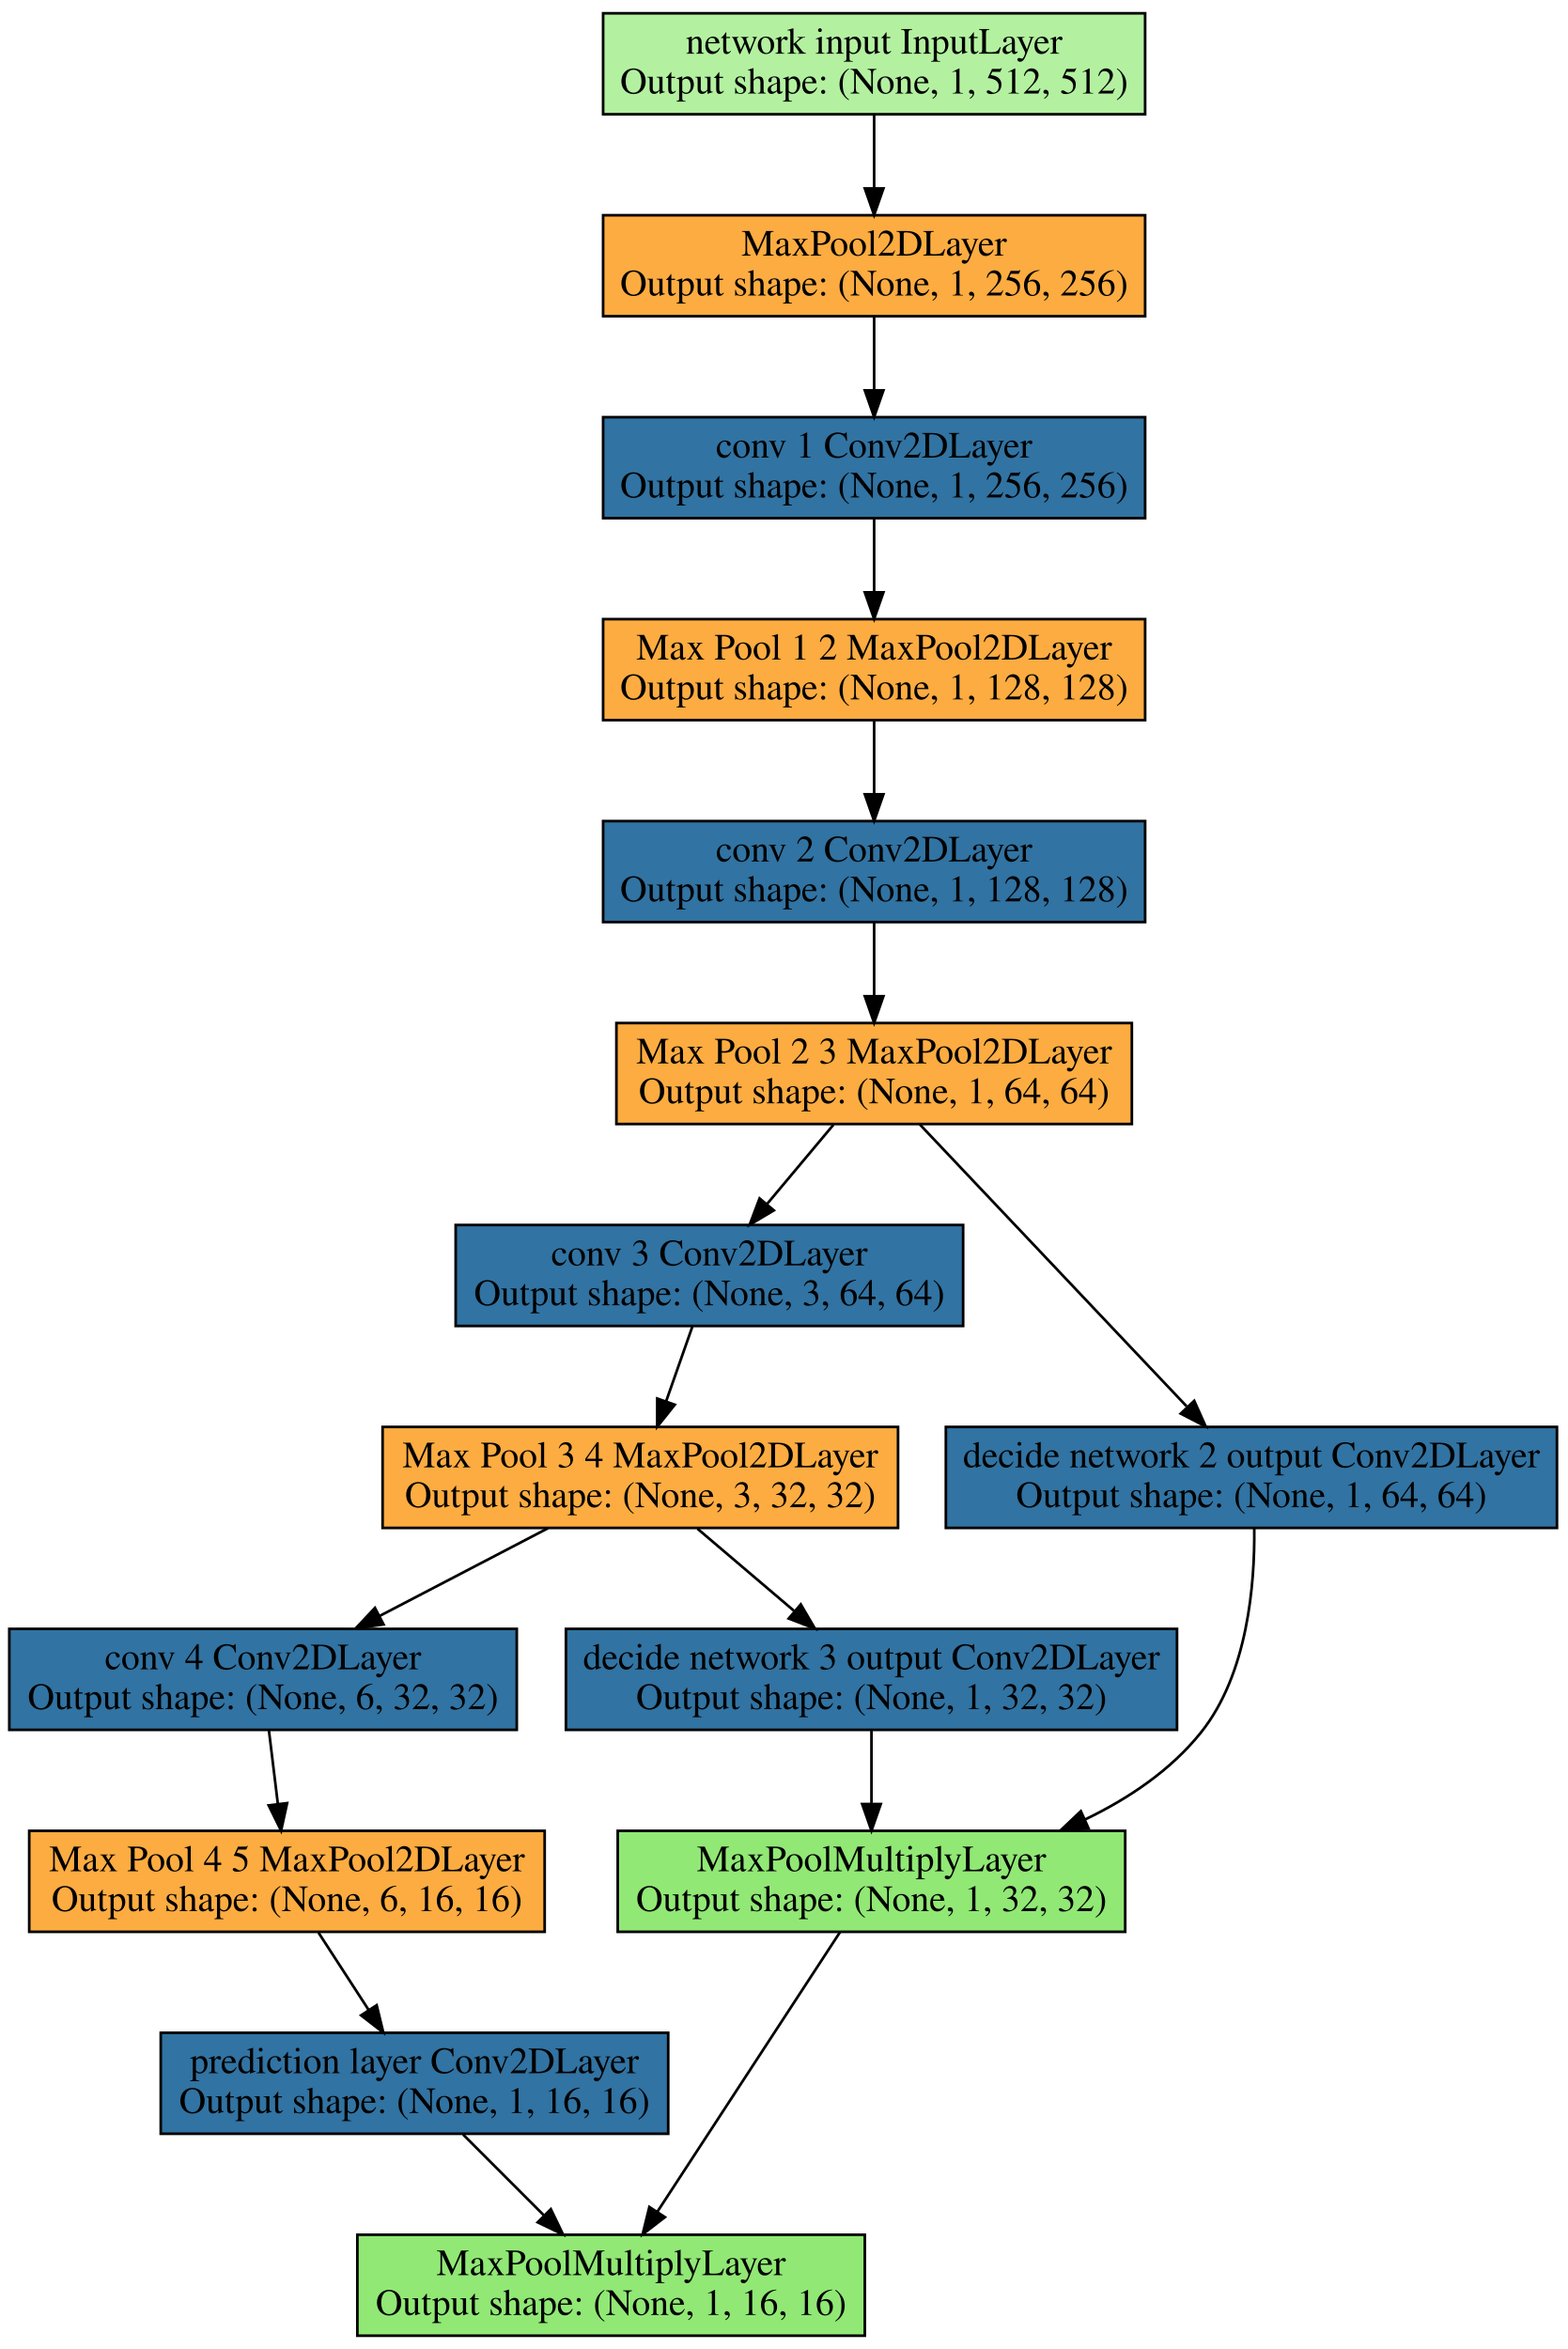
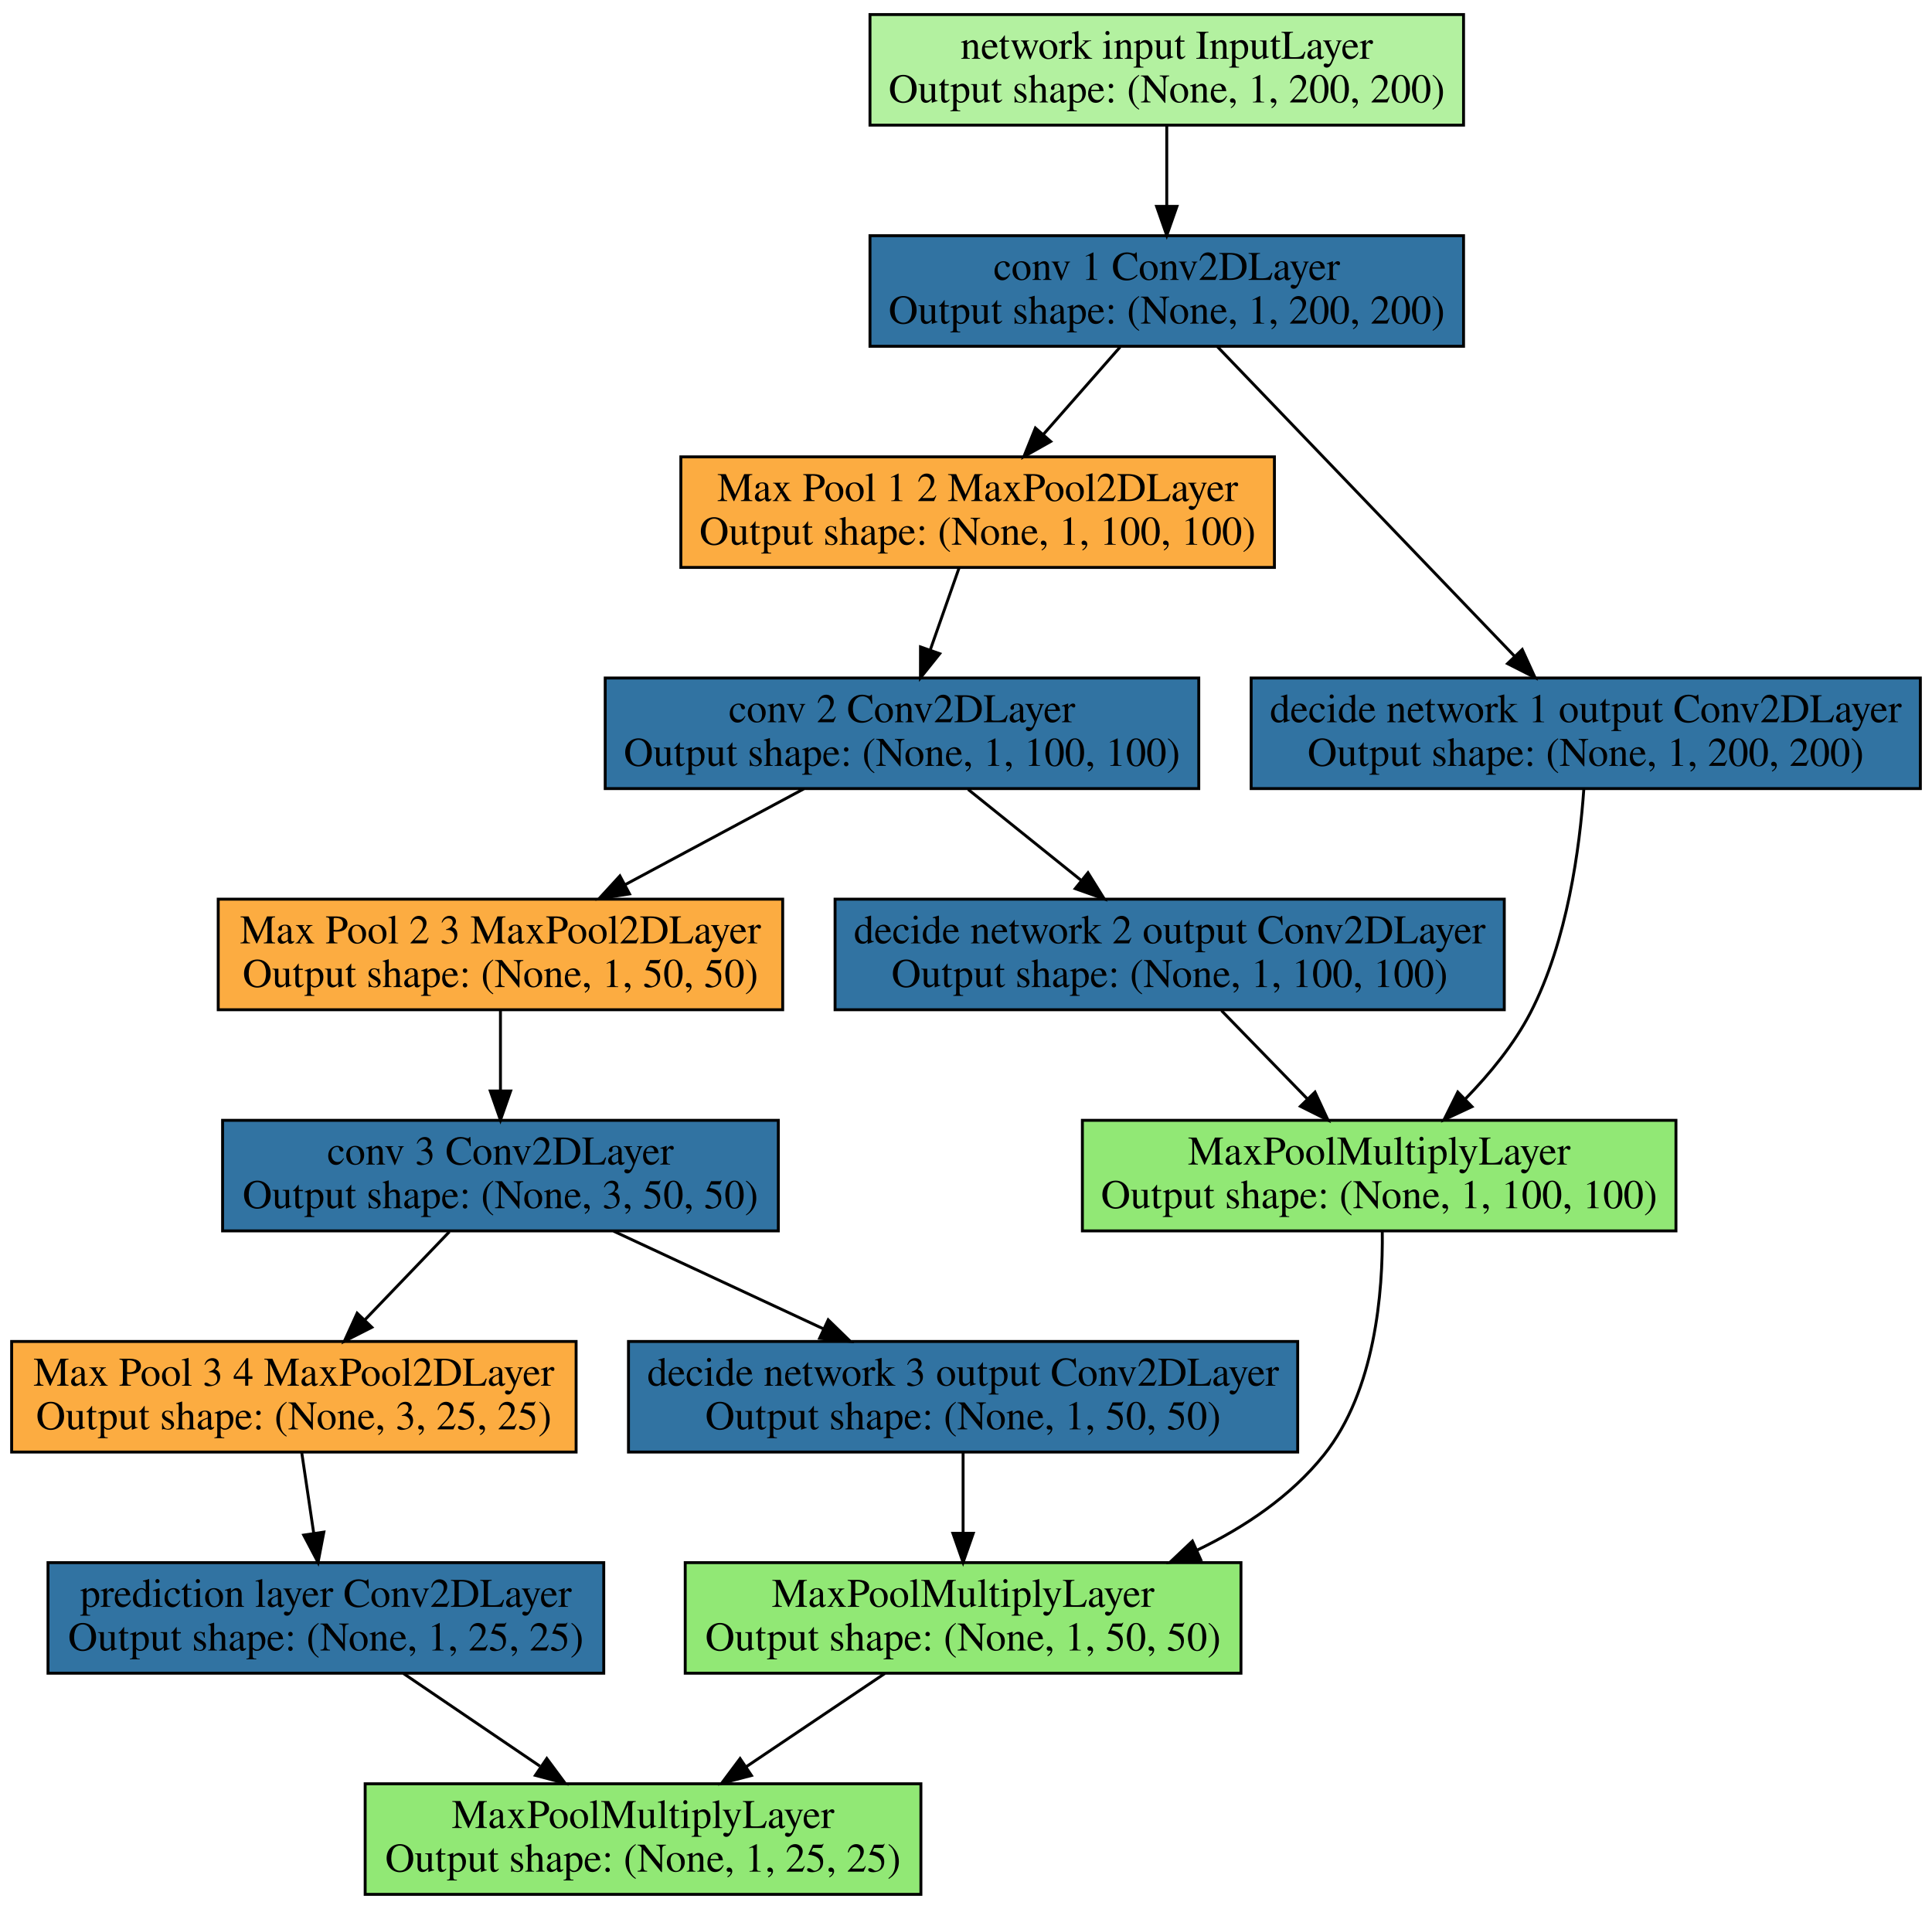
- <svg xmlns="http://www.w3.org/2000/svg" width="590pt" height="884pt" viewBox="0.00 0.00 590.00 884.00">
-   <g id="graph0" class="graph" transform="scale(1 1) rotate(0) translate(4 880)">
-     <polygon fill="white" stroke="white" points="-4,5 -4,-880 587,-880 587,5 -4,5" />
+ <svg xmlns="http://www.w3.org/2000/svg" width="664pt" height="656pt" viewBox="0.00 0.00 664.00 656.00">
+   <g id="graph0" class="graph" transform="scale(1 1) rotate(0) translate(4 652)">
+     <polygon fill="white" stroke="white" points="-4,5 -4,-652 661,-652 661,5 -4,5" />
    <g id="node1" class="node">
-       <polygon fill="#fcac41" stroke="black" points="228,-457 228,-495 422,-495 422,-457 228,-457" />
-       <text text-anchor="middle" x="325" y="-479.8" font-family="Times,serif" font-size="14.00">Max Pool 2 3 MaxPool2DLayer</text>
-       <text text-anchor="middle" x="325" y="-464.8" font-family="Times,serif" font-size="14.00">Output shape: (None, 1, 64, 64)</text>
+       <polygon fill="#fcac41" stroke="black" points="71,-305 71,-343 265,-343 265,-305 71,-305" />
+       <text text-anchor="middle" x="168" y="-327.8" font-family="Times,serif" font-size="14.00">Max Pool 2 3 MaxPool2DLayer</text>
+       <text text-anchor="middle" x="168" y="-312.8" font-family="Times,serif" font-size="14.00">Output shape: (None, 1, 50, 50)</text>
+     </g>
+     <g id="node5" class="node">
+       <polygon fill="#3173a2" stroke="black" points="72.5,-229 72.5,-267 263.5,-267 263.5,-229 72.5,-229" />
+       <text text-anchor="middle" x="168" y="-251.8" font-family="Times,serif" font-size="14.00">conv 3 Conv2DLayer</text>
+       <text text-anchor="middle" x="168" y="-236.8" font-family="Times,serif" font-size="14.00">Output shape: (None, 3, 50, 50)</text>
+     </g>
+     <g id="edge5" class="edge">
+       <path fill="none" stroke="black" d="M168,-304.708C168,-296.464 168,-286.538 168,-277.362" />
+       <polygon fill="black" stroke="black" points="171.5,-277.082 168,-267.082 164.5,-277.082 171.5,-277.082" />
+     </g>
+     <g id="node2" class="node">
+       <polygon fill="#3173a2" stroke="black" points="204,-381 204,-419 408,-419 408,-381 204,-381" />
+       <text text-anchor="middle" x="306" y="-403.8" font-family="Times,serif" font-size="14.00">conv 2 Conv2DLayer</text>
+       <text text-anchor="middle" x="306" y="-388.8" font-family="Times,serif" font-size="14.00">Output shape: (None, 1, 100, 100)</text>
+     </g>
+     <g id="edge4" class="edge">
+       <path fill="none" stroke="black" d="M272.241,-380.898C253.697,-370.953 230.509,-358.52 210.715,-347.905" />
+       <polygon fill="black" stroke="black" points="212.355,-344.813 201.888,-343.172 209.047,-350.982 212.355,-344.813" />
+     </g>
+     <g id="node13" class="node">
+       <polygon fill="#3173a2" stroke="black" points="283,-305 283,-343 513,-343 513,-305 283,-305" />
+       <text text-anchor="middle" x="398" y="-327.8" font-family="Times,serif" font-size="14.00">decide network 2 output Conv2DLayer</text>
+       <text text-anchor="middle" x="398" y="-312.8" font-family="Times,serif" font-size="14.00">Output shape: (None, 1, 100, 100)</text>
+     </g>
+     <g id="edge9" class="edge">
+       <path fill="none" stroke="black" d="M328.742,-380.708C340.44,-371.299 354.861,-359.699 367.51,-349.525" />
+       <polygon fill="black" stroke="black" points="369.922,-352.077 375.52,-343.082 365.534,-346.622 369.922,-352.077" />
+     </g>
+     <g id="node3" class="node">
+       <polygon fill="#fcac41" stroke="black" points="0,-153 0,-191 194,-191 194,-153 0,-153" />
+       <text text-anchor="middle" x="97" y="-175.8" font-family="Times,serif" font-size="14.00">Max Pool 3 4 MaxPool2DLayer</text>
+       <text text-anchor="middle" x="97" y="-160.8" font-family="Times,serif" font-size="14.00">Output shape: (None, 3, 25, 25)</text>
+     </g>
+     <g id="node8" class="node">
+       <polygon fill="#3173a2" stroke="black" points="12.5,-77 12.5,-115 203.5,-115 203.5,-77 12.5,-77" />
+       <text text-anchor="middle" x="108" y="-99.8" font-family="Times,serif" font-size="14.00">prediction layer Conv2DLayer</text>
+       <text text-anchor="middle" x="108" y="-84.8" font-family="Times,serif" font-size="14.00">Output shape: (None, 1, 25, 25)</text>
+     </g>
+     <g id="edge7" class="edge">
+       <path fill="none" stroke="black" d="M99.719,-152.708C100.958,-144.374 102.452,-134.322 103.828,-125.063" />
+       <polygon fill="black" stroke="black" points="107.304,-125.488 105.312,-115.082 100.38,-124.458 107.304,-125.488" />
+     </g>
+     <g id="node4" class="node">
+       <polygon fill="#91e875" stroke="black" points="121.5,-1 121.5,-39 312.5,-39 312.5,-1 121.5,-1" />
+       <text text-anchor="middle" x="217" y="-23.8" font-family="Times,serif" font-size="14.00">MaxPoolMultiplyLayer</text>
+       <text text-anchor="middle" x="217" y="-8.8" font-family="Times,serif" font-size="14.00">Output shape: (None, 1, 25, 25)</text>
+     </g>
+     <g id="edge6" class="edge">
+       <path fill="none" stroke="black" d="M150.449,-228.708C141.68,-219.567 130.926,-208.36 121.37,-198.4" />
+       <polygon fill="black" stroke="black" points="123.798,-195.874 114.349,-191.082 118.746,-200.721 123.798,-195.874" />
+     </g>
+     <g id="node9" class="node">
+       <polygon fill="#3173a2" stroke="black" points="212,-153 212,-191 442,-191 442,-153 212,-153" />
+       <text text-anchor="middle" x="327" y="-175.8" font-family="Times,serif" font-size="14.00">decide network 3 output Conv2DLayer</text>
+       <text text-anchor="middle" x="327" y="-160.8" font-family="Times,serif" font-size="14.00">Output shape: (None, 1, 50, 50)</text>
+     </g>
+     <g id="edge8" class="edge">
+       <path fill="none" stroke="black" d="M206.896,-228.898C228.632,-218.781 255.904,-206.089 278.964,-195.356" />
+       <polygon fill="black" stroke="black" points="280.641,-198.436 288.231,-191.044 277.687,-192.09 280.641,-198.436" />
+     </g>
+     <g id="node6" class="node">
+       <polygon fill="#3173a2" stroke="black" points="295,-533 295,-571 499,-571 499,-533 295,-533" />
+       <text text-anchor="middle" x="397" y="-555.8" font-family="Times,serif" font-size="14.00">conv 1 Conv2DLayer</text>
+       <text text-anchor="middle" x="397" y="-540.8" font-family="Times,serif" font-size="14.00">Output shape: (None, 1, 200, 200)</text>
+     </g>
+     <g id="node10" class="node">
+       <polygon fill="#fcac41" stroke="black" points="230,-457 230,-495 434,-495 434,-457 230,-457" />
+       <text text-anchor="middle" x="332" y="-479.8" font-family="Times,serif" font-size="14.00">Max Pool 1 2 MaxPool2DLayer</text>
+       <text text-anchor="middle" x="332" y="-464.8" font-family="Times,serif" font-size="14.00">Output shape: (None, 1, 100, 100)</text>
+     </g>
+     <g id="edge2" class="edge">
+       <path fill="none" stroke="black" d="M380.933,-532.708C372.983,-523.657 363.252,-512.579 354.568,-502.693" />
+       <polygon fill="black" stroke="black" points="357.112,-500.285 347.883,-495.082 351.852,-504.905 357.112,-500.285" />
+     </g>
+     <g id="node11" class="node">
+       <polygon fill="#3173a2" stroke="black" points="426,-381 426,-419 656,-419 656,-381 426,-381" />
+       <text text-anchor="middle" x="541" y="-403.8" font-family="Times,serif" font-size="14.00">decide network 1 output Conv2DLayer</text>
+       <text text-anchor="middle" x="541" y="-388.8" font-family="Times,serif" font-size="14.00">Output shape: (None, 1, 200, 200)</text>
+     </g>
+     <g id="edge10" class="edge">
+       <path fill="none" stroke="black" d="M414.37,-532.906C439.885,-506.328 487.605,-456.62 516.62,-426.396" />
+       <polygon fill="black" stroke="black" points="519.168,-428.795 523.569,-419.158 514.118,-423.948 519.168,-428.795" />
+     </g>
+     <g id="node7" class="node">
+       <polygon fill="#91e875" stroke="black" points="231.5,-77 231.5,-115 422.5,-115 422.5,-77 231.5,-77" />
+       <text text-anchor="middle" x="327" y="-99.8" font-family="Times,serif" font-size="14.00">MaxPoolMultiplyLayer</text>
+       <text text-anchor="middle" x="327" y="-84.8" font-family="Times,serif" font-size="14.00">Output shape: (None, 1, 50, 50)</text>
+     </g>
+     <g id="edge16" class="edge">
+       <path fill="none" stroke="black" d="M300.091,-76.898C285.708,-67.222 267.823,-55.19 252.334,-44.77" />
+       <polygon fill="black" stroke="black" points="254.263,-41.85 244.012,-39.172 250.356,-47.658 254.263,-41.85" />
+     </g>
+     <g id="edge15" class="edge">
+       <path fill="none" stroke="black" d="M134.664,-76.898C148.784,-67.312 166.311,-55.413 181.561,-45.06" />
+       <polygon fill="black" stroke="black" points="183.926,-47.685 190.233,-39.172 179.994,-41.893 183.926,-47.685" />
+     </g>
+     <g id="edge13" class="edge">
+       <path fill="none" stroke="black" d="M327,-152.708C327,-144.464 327,-134.538 327,-125.362" />
+       <polygon fill="black" stroke="black" points="330.5,-125.082 327,-115.082 323.5,-125.082 330.5,-125.082" />
+     </g>
+     <g id="edge3" class="edge">
+       <path fill="none" stroke="black" d="M325.573,-456.708C322.613,-448.284 319.037,-438.105 315.755,-428.765" />
+       <polygon fill="black" stroke="black" points="318.97,-427.356 312.353,-419.082 312.366,-429.677 318.97,-427.356" />
+     </g>
+     <g id="node12" class="node">
+       <polygon fill="#91e875" stroke="black" points="368,-229 368,-267 572,-267 572,-229 368,-229" />
+       <text text-anchor="middle" x="470" y="-251.8" font-family="Times,serif" font-size="14.00">MaxPoolMultiplyLayer</text>
+       <text text-anchor="middle" x="470" y="-236.8" font-family="Times,serif" font-size="14.00">Output shape: (None, 1, 100, 100)</text>
+     </g>
+     <g id="edge12" class="edge">
+       <path fill="none" stroke="black" d="M540.338,-380.866C538.958,-360.989 534.751,-328.65 522,-304 516.396,-293.167 508.021,-282.96 499.62,-274.349" />
+       <polygon fill="black" stroke="black" points="501.905,-271.688 492.3,-267.216 497.02,-276.702 501.905,-271.688" />
+     </g>
+     <g id="edge14" class="edge">
+       <path fill="none" stroke="black" d="M471.071,-228.859C471.328,-208.075 468.666,-174.054 451,-152 439.633,-137.81 423.845,-127.176 407.336,-119.244" />
+       <polygon fill="black" stroke="black" points="408.67,-116.007 398.113,-115.111 405.807,-122.395 408.67,-116.007" />
+     </g>
+     <g id="edge11" class="edge">
+       <path fill="none" stroke="black" d="M415.798,-304.708C424.691,-295.567 435.596,-284.36 445.286,-274.4" />
+       <polygon fill="black" stroke="black" points="447.942,-276.69 452.407,-267.082 442.925,-271.808 447.942,-276.69" />
    </g>
    <g id="node14" class="node">
-       <polygon fill="#3173a2" stroke="black" points="167.5,-381 167.5,-419 358.5,-419 358.5,-381 167.5,-381" />
-       <text text-anchor="middle" x="263" y="-403.8" font-family="Times,serif" font-size="14.00">conv 3 Conv2DLayer</text>
-       <text text-anchor="middle" x="263" y="-388.8" font-family="Times,serif" font-size="14.00">Output shape: (None, 3, 64, 64)</text>
-     </g>
-     <g id="edge6" class="edge">
-       <path fill="none" stroke="black" d="M309.674,-456.708C302.166,-447.747 292.993,-436.799 284.773,-426.987" />
-       <polygon fill="black" stroke="black" points="287.255,-424.499 278.15,-419.082 281.889,-428.995 287.255,-424.499" />
-     </g>
-     <g id="node4" class="node">
-       <polygon fill="#3173a2" stroke="black" points="352,-305 352,-343 582,-343 582,-305 352,-305" />
-       <text text-anchor="middle" x="467" y="-327.8" font-family="Times,serif" font-size="14.00">decide network 2 output Conv2DLayer</text>
-       <text text-anchor="middle" x="467" y="-312.8" font-family="Times,serif" font-size="14.00">Output shape: (None, 1, 64, 64)</text>
-     </g>
-     <g id="edge12" class="edge">
-       <path fill="none" stroke="black" d="M342.129,-456.906C367.183,-430.441 413.948,-381.041 442.594,-350.781" />
-       <polygon fill="black" stroke="black" points="445.478,-352.826 449.811,-343.158 440.394,-348.014 445.478,-352.826" />
-     </g>
-     <g id="node2" class="node">
-       <polygon fill="#3173a2" stroke="black" points="-0.5,-229 -0.5,-267 190.5,-267 190.5,-229 -0.5,-229" />
-       <text text-anchor="middle" x="95" y="-251.8" font-family="Times,serif" font-size="14.00">conv 4 Conv2DLayer</text>
-       <text text-anchor="middle" x="95" y="-236.8" font-family="Times,serif" font-size="14.00">Output shape: (None, 6, 32, 32)</text>
-     </g>
-     <g id="node9" class="node">
-       <polygon fill="#fcac41" stroke="black" points="7,-153 7,-191 201,-191 201,-153 7,-153" />
-       <text text-anchor="middle" x="104" y="-175.8" font-family="Times,serif" font-size="14.00">Max Pool 4 5 MaxPool2DLayer</text>
-       <text text-anchor="middle" x="104" y="-160.8" font-family="Times,serif" font-size="14.00">Output shape: (None, 6, 16, 16)</text>
-     </g>
-     <g id="edge9" class="edge">
-       <path fill="none" stroke="black" d="M97.225,-228.708C98.238,-220.374 99.461,-210.322 100.587,-201.063" />
-       <polygon fill="black" stroke="black" points="104.068,-201.431 101.801,-191.082 97.119,-200.586 104.068,-201.431" />
-     </g>
-     <g id="node3" class="node">
-       <polygon fill="#3173a2" stroke="black" points="209,-229 209,-267 439,-267 439,-229 209,-229" />
-       <text text-anchor="middle" x="324" y="-251.8" font-family="Times,serif" font-size="14.00">decide network 3 output Conv2DLayer</text>
-       <text text-anchor="middle" x="324" y="-236.8" font-family="Times,serif" font-size="14.00">Output shape: (None, 1, 32, 32)</text>
-     </g>
-     <g id="node5" class="node">
-       <polygon fill="#91e875" stroke="black" points="228.5,-153 228.5,-191 419.5,-191 419.5,-153 228.5,-153" />
-       <text text-anchor="middle" x="324" y="-175.8" font-family="Times,serif" font-size="14.00">MaxPoolMultiplyLayer</text>
-       <text text-anchor="middle" x="324" y="-160.8" font-family="Times,serif" font-size="14.00">Output shape: (None, 1, 32, 32)</text>
-     </g>
-     <g id="edge13" class="edge">
-       <path fill="none" stroke="black" d="M324,-228.708C324,-220.464 324,-210.538 324,-201.362" />
-       <polygon fill="black" stroke="black" points="327.5,-201.082 324,-191.082 320.5,-201.082 327.5,-201.082" />
-     </g>
-     <g id="edge14" class="edge">
-       <path fill="none" stroke="black" d="M468.071,-304.859C468.328,-284.075 465.666,-250.054 448,-228 436.633,-213.81 420.845,-203.176 404.336,-195.244" />
-       <polygon fill="black" stroke="black" points="405.67,-192.007 395.113,-191.111 402.807,-198.395 405.67,-192.007" />
-     </g>
-     <g id="node7" class="node">
-       <polygon fill="#91e875" stroke="black" points="130.5,-1 130.5,-39 321.5,-39 321.5,-1 130.5,-1" />
-       <text text-anchor="middle" x="226" y="-23.8" font-family="Times,serif" font-size="14.00">MaxPoolMultiplyLayer</text>
-       <text text-anchor="middle" x="226" y="-8.8" font-family="Times,serif" font-size="14.00">Output shape: (None, 1, 16, 16)</text>
-     </g>
-     <g id="edge16" class="edge">
-       <path fill="none" stroke="black" d="M312.179,-152.906C295.035,-126.666 263.162,-77.88 243.351,-47.558" />
-       <polygon fill="black" stroke="black" points="246.263,-45.615 237.863,-39.158 240.402,-49.444 246.263,-45.615" />
-     </g>
-     <g id="node6" class="node">
-       <polygon fill="#fcac41" stroke="black" points="140,-305 140,-343 334,-343 334,-305 140,-305" />
-       <text text-anchor="middle" x="237" y="-327.8" font-family="Times,serif" font-size="14.00">Max Pool 3 4 MaxPool2DLayer</text>
-       <text text-anchor="middle" x="237" y="-312.8" font-family="Times,serif" font-size="14.00">Output shape: (None, 3, 32, 32)</text>
-     </g>
-     <g id="edge8" class="edge">
-       <path fill="none" stroke="black" d="M202.263,-304.898C183.181,-294.953 159.321,-282.52 138.953,-271.905" />
-       <polygon fill="black" stroke="black" points="140.356,-268.69 129.871,-267.172 137.121,-274.897 140.356,-268.69" />
-     </g>
-     <g id="edge11" class="edge">
-       <path fill="none" stroke="black" d="M258.506,-304.708C269.463,-295.388 282.946,-283.92 294.825,-273.816" />
-       <polygon fill="black" stroke="black" points="297.392,-276.227 302.742,-267.082 292.857,-270.895 297.392,-276.227" />
-     </g>
-     <g id="node8" class="node">
-       <polygon fill="#b3f1a0" stroke="black" points="223,-837 223,-875 427,-875 427,-837 223,-837" />
-       <text text-anchor="middle" x="325" y="-859.8" font-family="Times,serif" font-size="14.00">network input InputLayer</text>
-       <text text-anchor="middle" x="325" y="-844.8" font-family="Times,serif" font-size="14.00">Output shape: (None, 1, 512, 512)</text>
-     </g>
-     <g id="node11" class="node">
-       <polygon fill="#fcac41" stroke="black" points="223,-761 223,-799 427,-799 427,-761 223,-761" />
-       <text text-anchor="middle" x="325" y="-783.8" font-family="Times,serif" font-size="14.00">MaxPool2DLayer</text>
-       <text text-anchor="middle" x="325" y="-768.8" font-family="Times,serif" font-size="14.00">Output shape: (None, 1, 256, 256)</text>
+       <polygon fill="#b3f1a0" stroke="black" points="295,-609 295,-647 499,-647 499,-609 295,-609" />
+       <text text-anchor="middle" x="397" y="-631.8" font-family="Times,serif" font-size="14.00">network input InputLayer</text>
+       <text text-anchor="middle" x="397" y="-616.8" font-family="Times,serif" font-size="14.00">Output shape: (None, 1, 200, 200)</text>
    </g>
    <g id="edge1" class="edge">
-       <path fill="none" stroke="black" d="M325,-836.708C325,-828.464 325,-818.538 325,-809.362" />
-       <polygon fill="black" stroke="black" points="328.5,-809.082 325,-799.082 321.5,-809.082 328.5,-809.082" />
-     </g>
-     <g id="node15" class="node">
-       <polygon fill="#3173a2" stroke="black" points="56.5,-77 56.5,-115 247.5,-115 247.5,-77 56.5,-77" />
-       <text text-anchor="middle" x="152" y="-99.8" font-family="Times,serif" font-size="14.00">prediction layer Conv2DLayer</text>
-       <text text-anchor="middle" x="152" y="-84.8" font-family="Times,serif" font-size="14.00">Output shape: (None, 1, 16, 16)</text>
-     </g>
-     <g id="edge10" class="edge">
-       <path fill="none" stroke="black" d="M115.865,-152.708C121.562,-143.926 128.496,-133.236 134.761,-123.577" />
-       <polygon fill="black" stroke="black" points="137.766,-125.376 140.271,-115.082 131.893,-121.567 137.766,-125.376" />
-     </g>
-     <g id="node10" class="node">
-       <polygon fill="#3173a2" stroke="black" points="223,-533 223,-571 427,-571 427,-533 223,-533" />
-       <text text-anchor="middle" x="325" y="-555.8" font-family="Times,serif" font-size="14.00">conv 2 Conv2DLayer</text>
-       <text text-anchor="middle" x="325" y="-540.8" font-family="Times,serif" font-size="14.00">Output shape: (None, 1, 128, 128)</text>
-     </g>
-     <g id="edge5" class="edge">
-       <path fill="none" stroke="black" d="M325,-532.708C325,-524.464 325,-514.538 325,-505.362" />
-       <polygon fill="black" stroke="black" points="328.5,-505.082 325,-495.082 321.5,-505.082 328.5,-505.082" />
-     </g>
-     <g id="node12" class="node">
-       <polygon fill="#3173a2" stroke="black" points="223,-685 223,-723 427,-723 427,-685 223,-685" />
-       <text text-anchor="middle" x="325" y="-707.8" font-family="Times,serif" font-size="14.00">conv 1 Conv2DLayer</text>
-       <text text-anchor="middle" x="325" y="-692.8" font-family="Times,serif" font-size="14.00">Output shape: (None, 1, 256, 256)</text>
-     </g>
-     <g id="edge2" class="edge">
-       <path fill="none" stroke="black" d="M325,-760.708C325,-752.464 325,-742.538 325,-733.362" />
-       <polygon fill="black" stroke="black" points="328.5,-733.082 325,-723.082 321.5,-733.082 328.5,-733.082" />
-     </g>
-     <g id="node13" class="node">
-       <polygon fill="#fcac41" stroke="black" points="223,-609 223,-647 427,-647 427,-609 223,-609" />
-       <text text-anchor="middle" x="325" y="-631.8" font-family="Times,serif" font-size="14.00">Max Pool 1 2 MaxPool2DLayer</text>
-       <text text-anchor="middle" x="325" y="-616.8" font-family="Times,serif" font-size="14.00">Output shape: (None, 1, 128, 128)</text>
-     </g>
-     <g id="edge3" class="edge">
-       <path fill="none" stroke="black" d="M325,-684.708C325,-676.464 325,-666.538 325,-657.362" />
-       <polygon fill="black" stroke="black" points="328.5,-657.082 325,-647.082 321.5,-657.082 328.5,-657.082" />
-     </g>
-     <g id="edge4" class="edge">
-       <path fill="none" stroke="black" d="M325,-608.708C325,-600.464 325,-590.538 325,-581.362" />
-       <polygon fill="black" stroke="black" points="328.5,-581.082 325,-571.082 321.5,-581.082 328.5,-581.082" />
-     </g>
-     <g id="edge7" class="edge">
-       <path fill="none" stroke="black" d="M256.573,-380.708C253.613,-372.284 250.037,-362.105 246.755,-352.765" />
-       <polygon fill="black" stroke="black" points="249.97,-351.356 243.353,-343.082 243.366,-353.677 249.97,-351.356" />
-     </g>
-     <g id="edge15" class="edge">
-       <path fill="none" stroke="black" d="M170.292,-76.708C179.433,-67.567 190.64,-56.36 200.6,-46.4" />
-       <polygon fill="black" stroke="black" points="203.322,-48.628 207.918,-39.082 198.372,-43.678 203.322,-48.628" />
+       <path fill="none" stroke="black" d="M397,-608.708C397,-600.464 397,-590.538 397,-581.362" />
+       <polygon fill="black" stroke="black" points="400.5,-581.082 397,-571.082 393.5,-581.082 400.5,-581.082" />
    </g>
  </g>
</svg>
